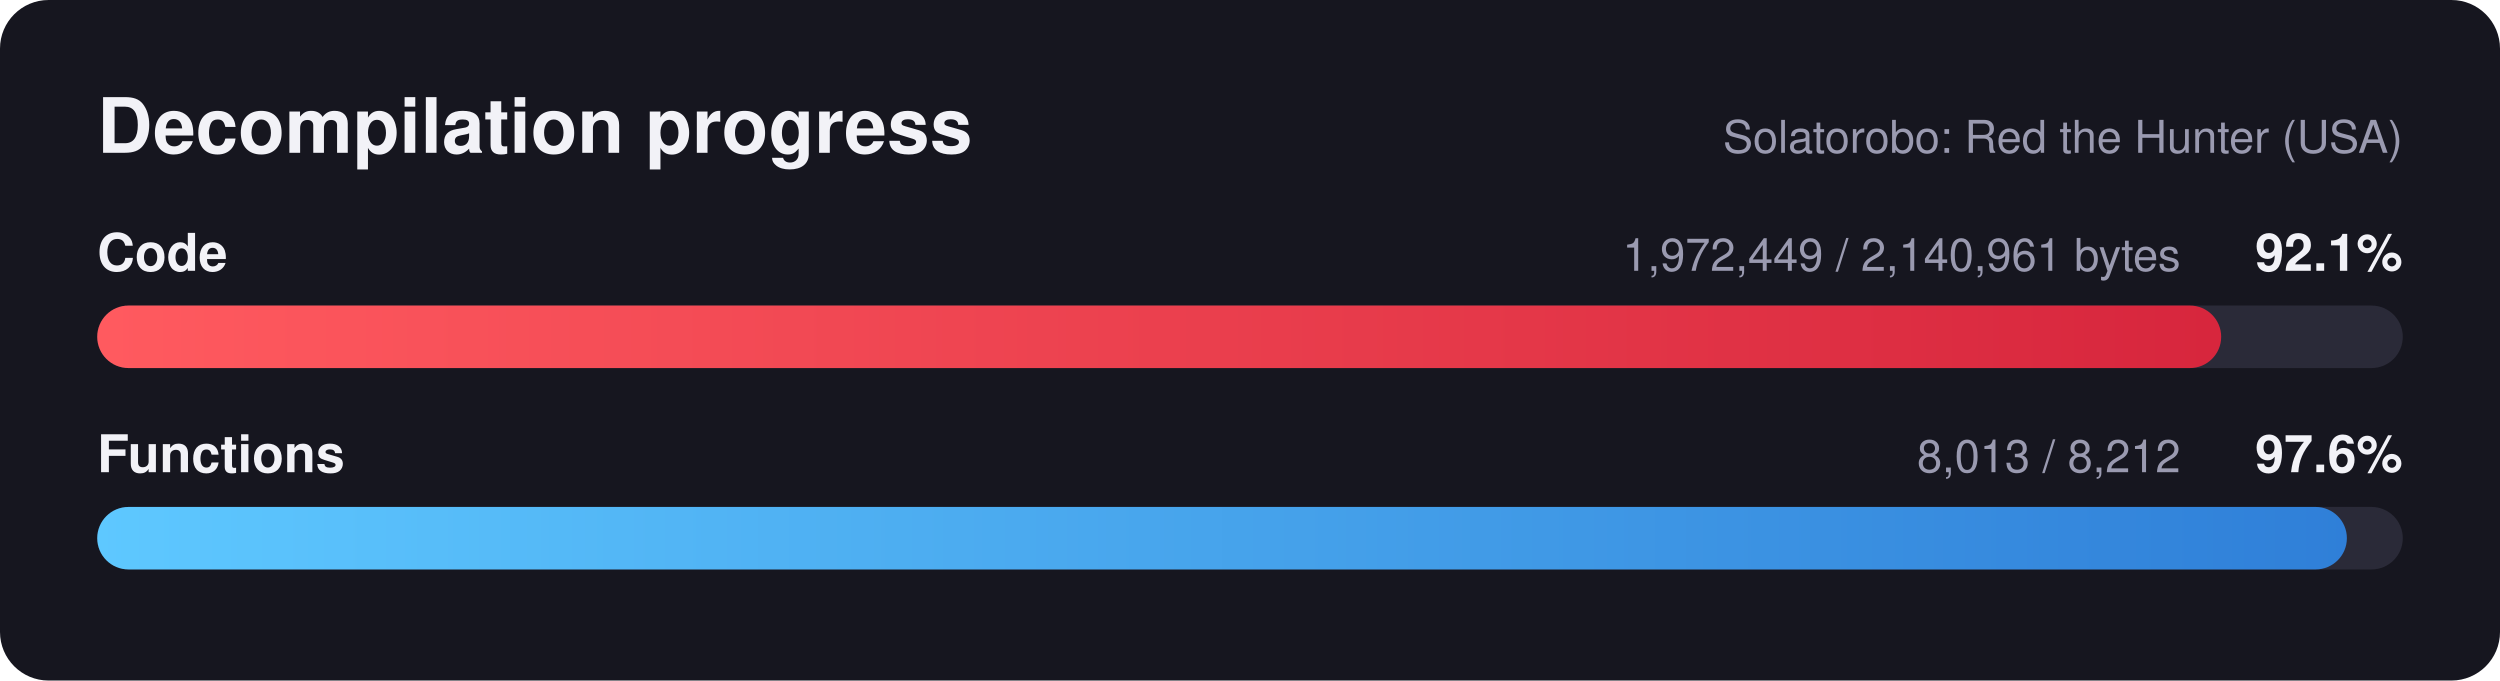
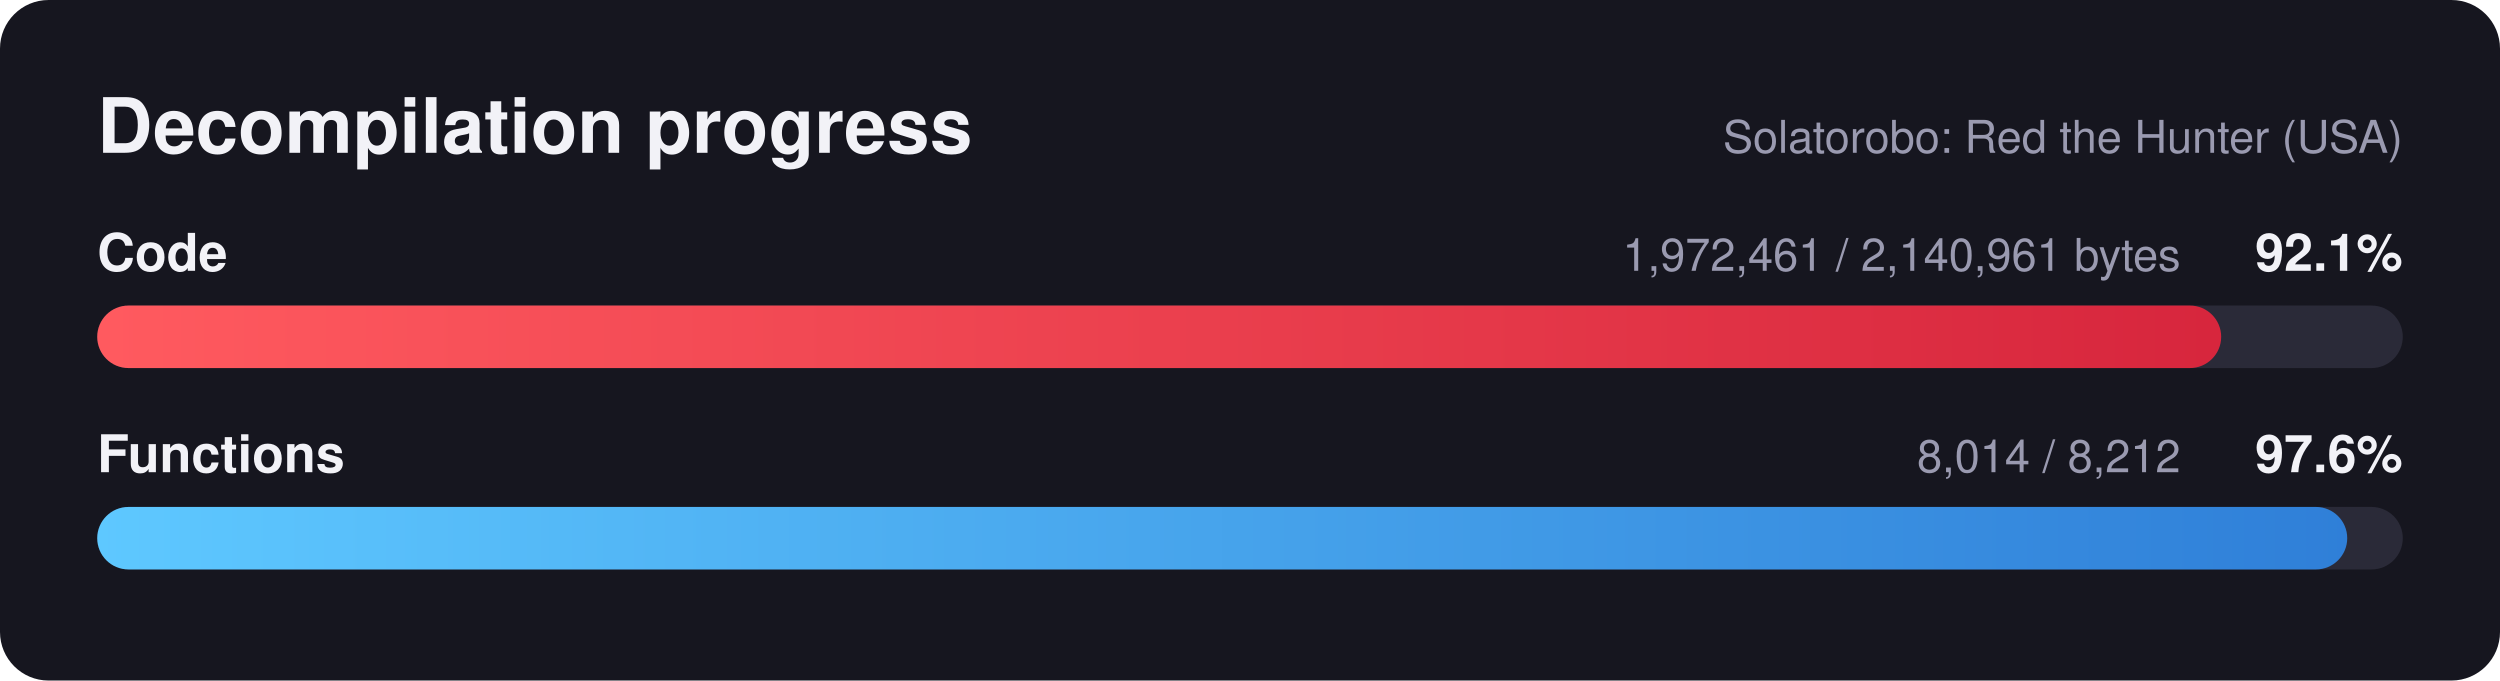
<svg xmlns="http://www.w3.org/2000/svg" width="720" height="196" viewBox="0 0 720 196" font-family="Segoe UI, Helvetica, Arial, sans-serif">
  <defs>
    <linearGradient id="red" x1="0" x2="1" y1="0" y2="0">
      <stop offset="0" stop-color="#ff5a5f" />
      <stop offset="1" stop-color="#d7263d" />
    </linearGradient>
    <linearGradient id="blue" x1="0" x2="1" y1="0" y2="0">
      <stop offset="0" stop-color="#5ec8ff" />
      <stop offset="1" stop-color="#2f7fd8" />
    </linearGradient>
  </defs>
  <rect width="720" height="196" rx="14" fill="#16161f" />
  <text x="28" y="44" fill="#f2f2f7" font-size="22" font-weight="700">Decompilation progress</text>
  <text x="692" y="44" fill="#9a9ab0" font-size="13" text-anchor="end">Solatorobo: Red the Hunter (USA)</text>
  <text x="28" y="78" fill="#f2f2f7" font-size="15" font-weight="600">Code</text>
  <text x="692" y="78" fill="#f2f2f7" font-size="15" font-weight="700" text-anchor="end">92.1%</text>
-   <text x="628" y="78" fill="#9a9ab0" font-size="13" text-anchor="end">1,972,449 / 2,140,961 bytes</text>
+   <text x="628" y="78" fill="#9a9ab0" font-size="13" text-anchor="end">1,972,461 / 2,140,961 bytes</text>
  <rect x="28" y="88" width="664" height="18" rx="9.0" fill="#2a2a38" />
  <rect x="28" y="88" width="611.7" height="18" rx="9.0" fill="url(#red)" />
  <text x="28" y="136" fill="#f2f2f7" font-size="15" font-weight="600">Functions</text>
  <text x="692" y="136" fill="#f2f2f7" font-size="15" font-weight="700" text-anchor="end">97.6%</text>
-   <text x="628" y="136" fill="#9a9ab0" font-size="13" text-anchor="end">8,013 / 8,212</text>
+   <text x="628" y="136" fill="#9a9ab0" font-size="13" text-anchor="end">8,014 / 8,212</text>
  <rect x="28" y="146" width="664" height="18" rx="9.0" fill="#2a2a38" />
-   <rect x="28" y="146" width="647.9" height="18" rx="9.0" fill="url(#blue)" />
+   <rect x="28" y="146" width="648.0" height="18" rx="9.0" fill="url(#blue)" />
</svg>
